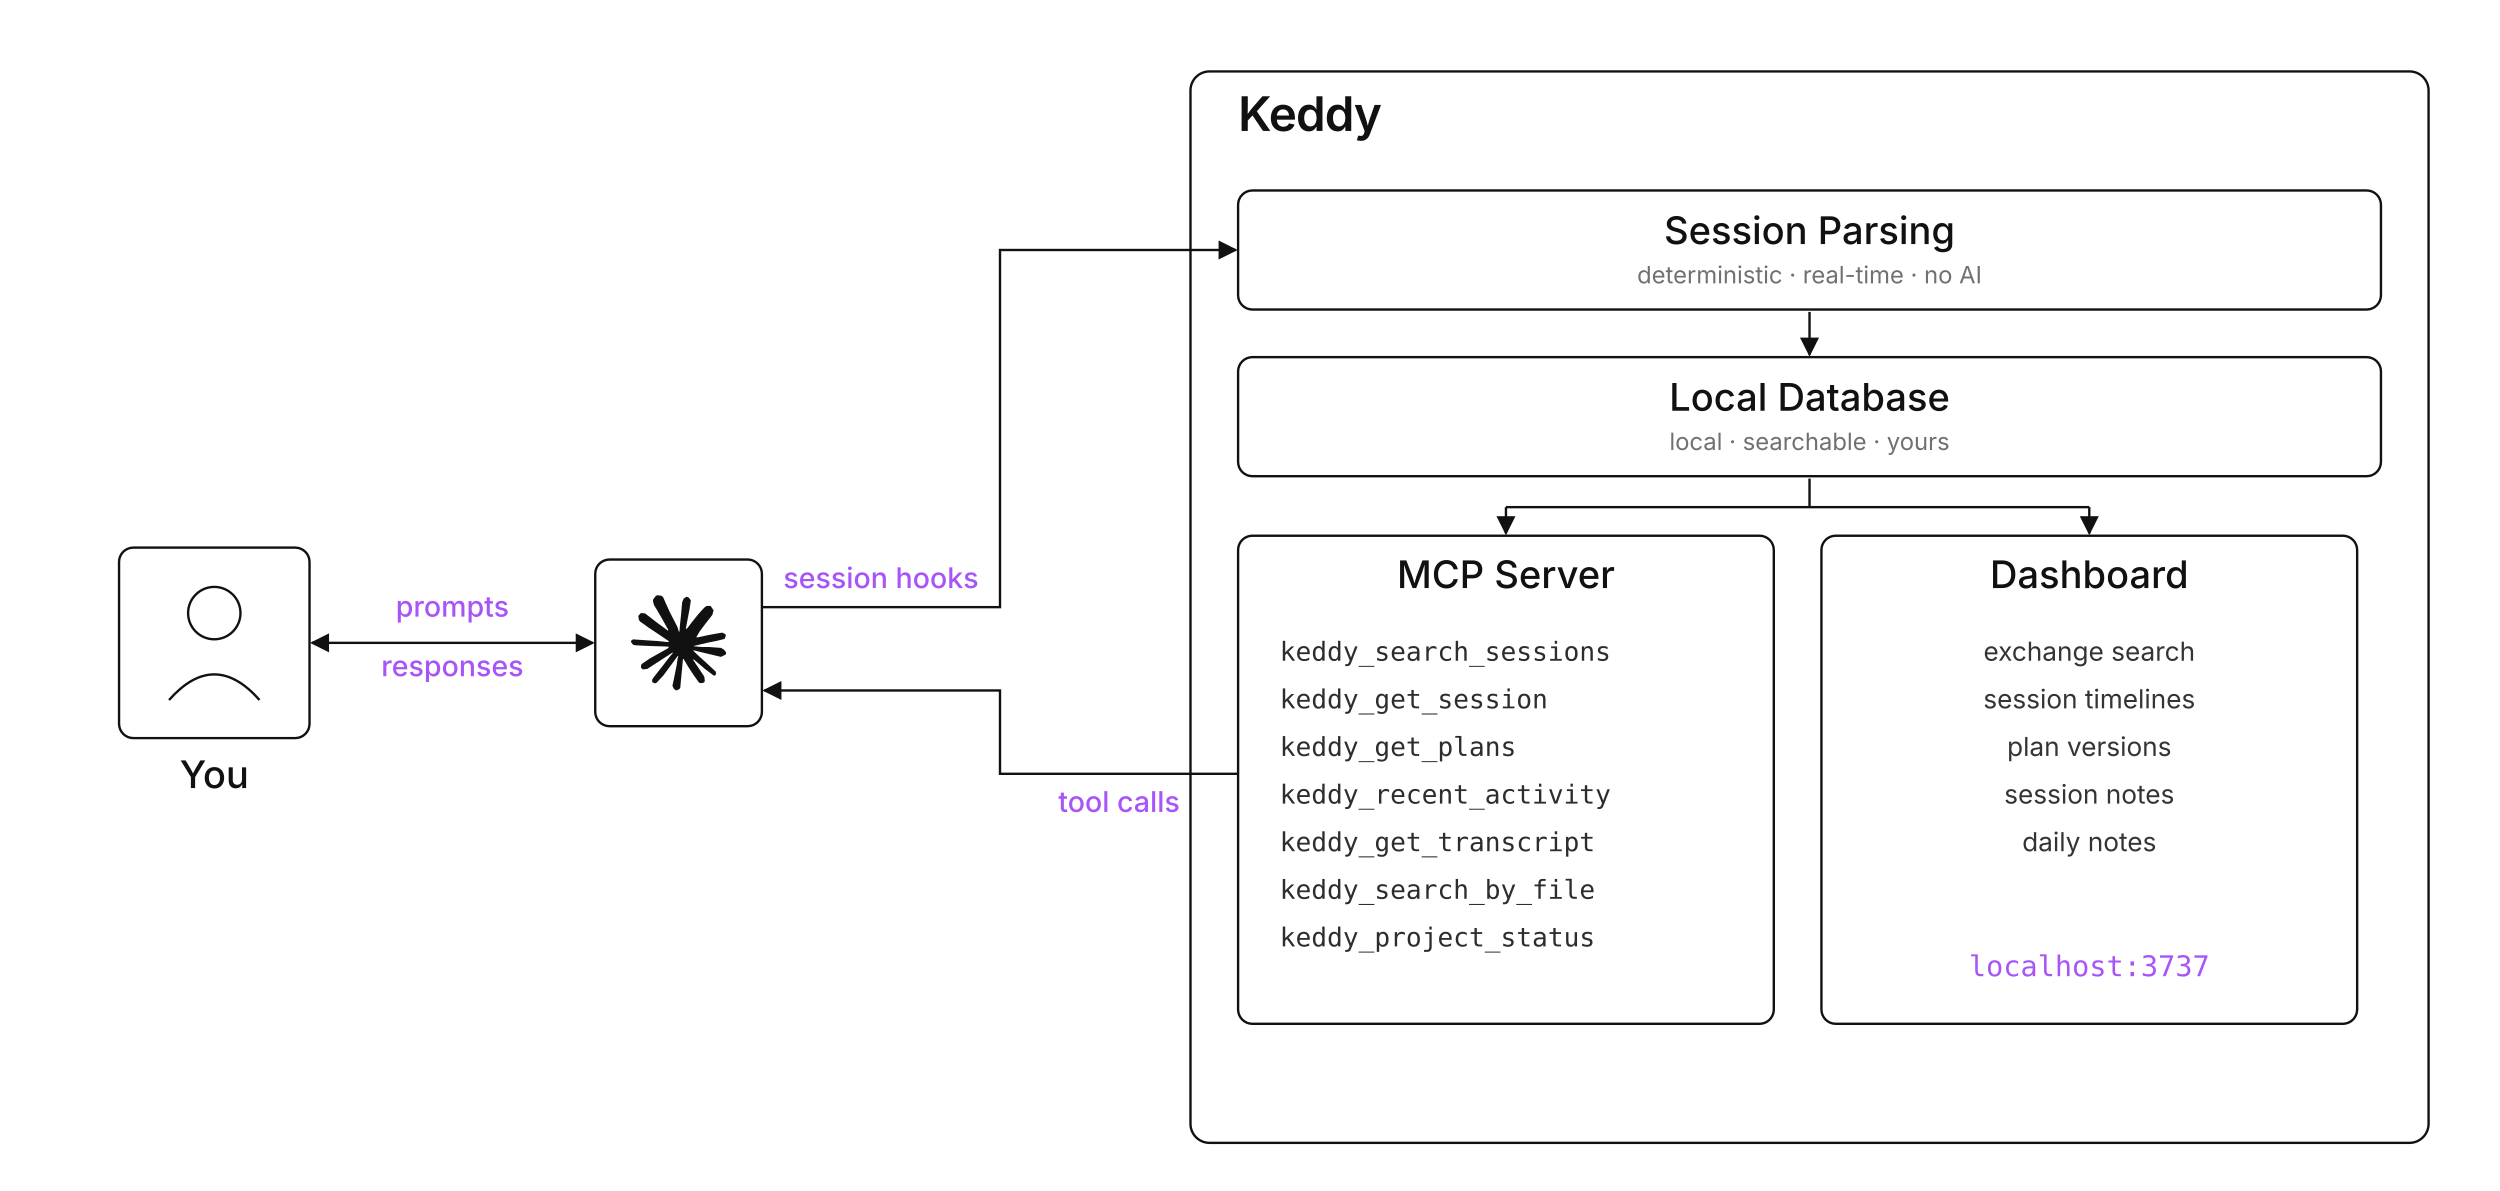
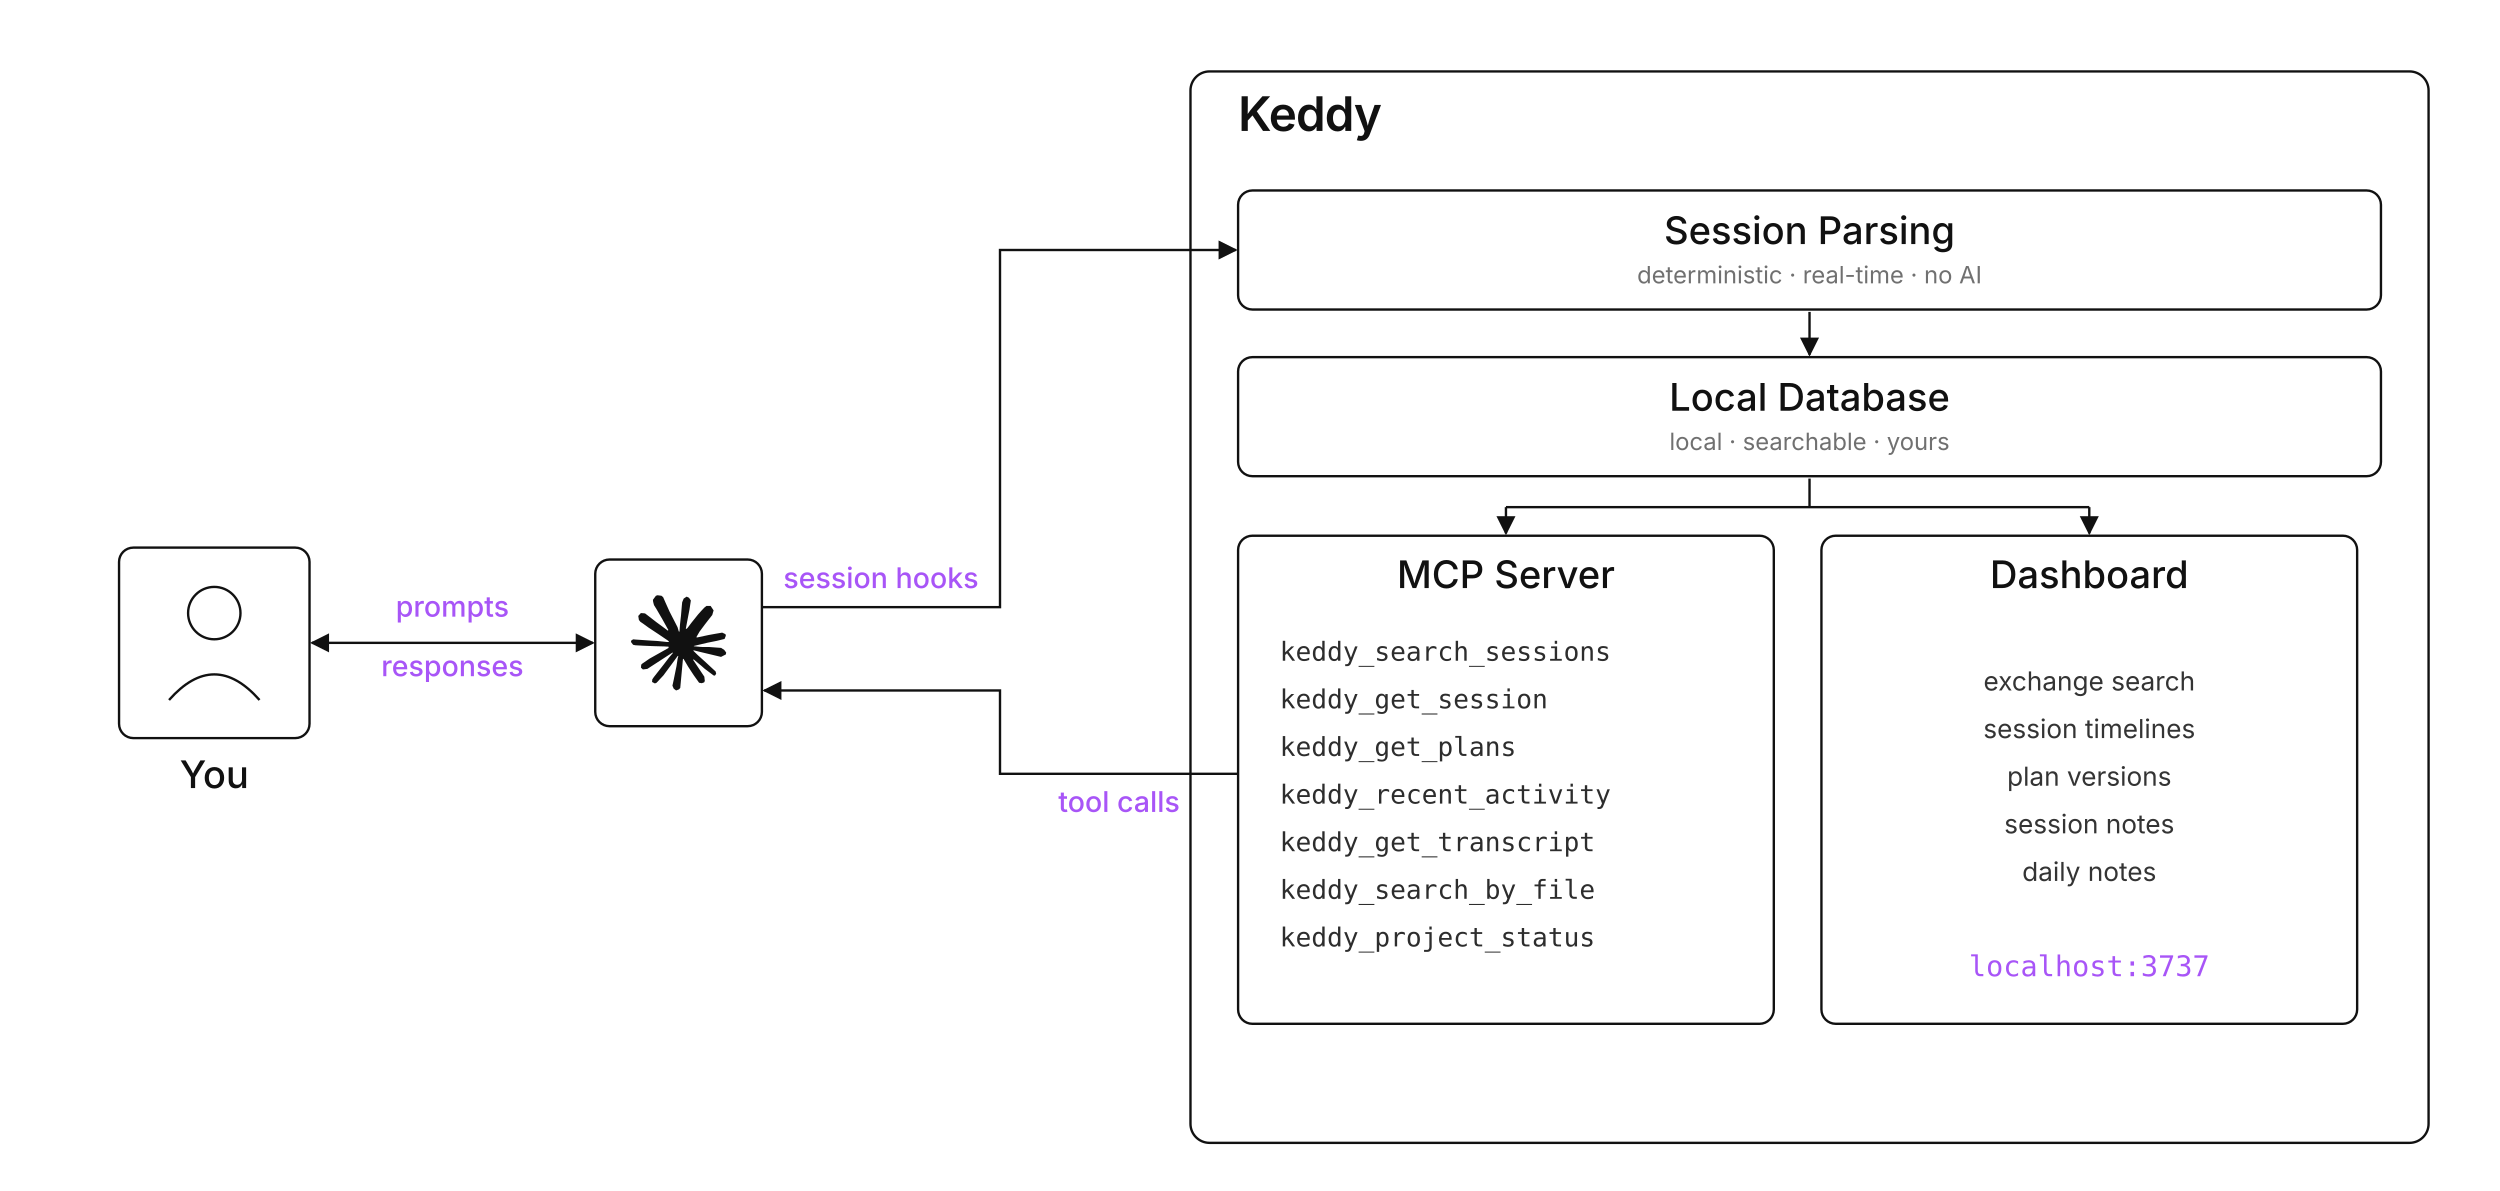
<svg xmlns="http://www.w3.org/2000/svg" viewBox="0 0 2100 1000" role="img" aria-label="Keddy architecture: You interact with Claude Code; Claude Code sends session hooks to Keddy's session reader, which writes to a local database. The database serves both MCP tools that Claude can call, and a dashboard you open in your browser.">
  <defs>
    <style>
      .box { fill: none; stroke: #111111; stroke-width: 2; }
      .label { font-family: -apple-system, BlinkMacSystemFont, "Inter", "Helvetica Neue", Arial, sans-serif; fill: #111111; }
      .label-box { font-size: 32px; font-weight: 500; }
      .label-sub { font-size: 20px; font-weight: 400; opacity: 0.6; }
      .label-title { font-size: 40px; font-weight: 600; letter-spacing: -0.02em; }
      .label-arrow { font-family: -apple-system, BlinkMacSystemFont, "Inter", "Helvetica Neue", Arial, sans-serif; font-size: 24px; font-weight: 500; fill: #a855f7; }
      .tool-list { font-family: ui-monospace, "SF Mono", Menlo, Consolas, monospace; font-size: 22px; fill: #111111; opacity: 0.88; }
      .capability-list { font-family: -apple-system, BlinkMacSystemFont, "Inter", "Helvetica Neue", Arial, sans-serif; font-size: 22px; fill: #111111; opacity: 0.85; }
      .arrow { stroke: #111111; stroke-width: 2; fill: none; }
    </style>
    <marker id="arrowhead" viewBox="0 0 10 10" refX="9" refY="5" markerWidth="8" markerHeight="8" orient="auto-start-reverse">
      <path d="M 0 0 L 10 5 L 0 10 z" fill="#111111" />
    </marker>
  </defs>
  <rect x="100" y="460" width="160" height="160" rx="12" class="box" />
  <circle cx="180" cy="515" r="22" fill="none" stroke="#111111" stroke-width="2" />
  <path d="M 142 588 Q 180 545 218 588" fill="none" stroke="#111111" stroke-width="2" />
  <text x="180" y="662" text-anchor="middle" class="label label-box">You</text>
  <line x1="262" y1="540" x2="498" y2="540" class="arrow" marker-end="url(#arrowhead)" marker-start="url(#arrowhead)" />
  <text x="380" y="518" text-anchor="middle" class="label-arrow">prompts</text>
  <text x="380" y="568" text-anchor="middle" class="label-arrow">responses</text>
  <rect x="500" y="470" width="140" height="140" rx="12" class="box" />
  <svg x="530" y="500" width="80" height="80" viewBox="0 0 24 24">
    <path fill="#111111" d="m4.714 15.956 4.717-2.647.079-.231-.079-.128h-.231l-.789-.049-2.696-.073-2.337-.097-2.265-.121-.571-.121-.534-.704.055-.352.48-.322.686.061 1.518.103 2.277.158 1.651.097 2.447.255h.389l.055-.158-.134-.097-.103-.097L6.973 9.836l-2.55-1.688-1.336-.971-.723-.492-.364-.461-.158-1.008.656-.723.88.061.225.061.892.686 1.906 1.475 2.489 1.834.364.303.146-.103.018-.073-.164-.273-1.354-2.447-1.445-2.489-.643-1.032-.17-.619c-.061-.255-.103-.467-.103-.729L6.287.134 6.7 0l.996.134.419.364.619 1.415 1.002 2.228 1.554 3.03.455.898.243.832.091.255h.158v-.146l.128-1.706.237-2.095.231-2.696.079-.759.376-.911.747-.492.583.279.48.686-.067.443-.285 1.852-.559 2.902-.364 1.943h.212l.243-.243.984-1.305 1.651-2.064.729-.82.85-.905.546-.431h1.032l.759 1.129-.34 1.166-1.062 1.348-.88 1.141-1.263 1.7-.789 1.36.073.109.188-.018 2.853-.607 1.542-.279 1.84-.316.832.389.091.395-.328.807-1.967.486-2.307.461-3.436.814-.043.03.049.061 1.548.146.662.036h1.621l3.018.225.789.522.474.638-.079.486-1.214.619-1.639-.389-3.825-.911-1.311-.328h-.182v.109l1.093 1.069 2.003 1.809 2.507 2.331.128.577-.322.455-.34-.049-2.204-1.657-.85-.747-1.925-1.621h-.128v.17l.443.65 2.344 3.521.121 1.081-.17.352-.607.212-.668-.121-1.372-1.925L14.38 17.959l-1.141-1.943-.14.079-.674 7.255-.316.37-.729.279-.607-.461-.322-.747.322-1.475.389-1.925.316-1.53.285-1.9.17-.631-.012-.043-.14.018-1.433 1.967-2.18 2.945-1.724 1.846-.413.164-.716-.37.067-.662.401-.589 2.386-3.036 1.439-1.882.929-1.087-.006-.158h-.055l-6.338 4.116-1.129.146-.486-.455.061-.747.231-.243 1.906-1.311Z" />
  </svg>
  <path d="M 640 510 L 840 510 L 840 210 L 1038 210" class="arrow" marker-end="url(#arrowhead)" />
  <text x="740" y="494" text-anchor="middle" class="label-arrow">session hooks</text>
  <path d="M 1040 650 L 840 650 L 840 580 L 642 580" class="arrow" marker-end="url(#arrowhead)" />
  <text x="940" y="682" text-anchor="middle" class="label-arrow">tool calls</text>
  <rect x="1000" y="60" width="1040" height="900" rx="16" class="box" />
  <text x="1040" y="110" class="label label-title">Keddy</text>
  <rect x="1040" y="160" width="960" height="100" rx="12" class="box" />
  <text x="1520" y="205" text-anchor="middle" class="label label-box">Session Parsing</text>
  <text x="1520" y="238" text-anchor="middle" class="label label-sub">deterministic · real-time · no AI</text>
  <line x1="1520" y1="262" x2="1520" y2="298" class="arrow" marker-end="url(#arrowhead)" />
  <rect x="1040" y="300" width="960" height="100" rx="12" class="box" />
  <text x="1520" y="345" text-anchor="middle" class="label label-box">Local Database</text>
  <text x="1520" y="378" text-anchor="middle" class="label label-sub">local · searchable · yours</text>
  <line x1="1520" y1="402" x2="1520" y2="426" class="arrow" />
  <line x1="1265" y1="426" x2="1755" y2="426" class="arrow" />
  <line x1="1265" y1="426" x2="1265" y2="448" class="arrow" marker-end="url(#arrowhead)" />
  <line x1="1755" y1="426" x2="1755" y2="448" class="arrow" marker-end="url(#arrowhead)" />
  <rect x="1040" y="450" width="450" height="410" rx="12" class="box" />
  <text x="1265" y="494" text-anchor="middle" class="label label-box">MCP Server</text>
  <g class="tool-list">
    <text x="1075" y="555">keddy_search_sessions</text>
    <text x="1075" y="595">keddy_get_session</text>
    <text x="1075" y="635">keddy_get_plans</text>
    <text x="1075" y="675">keddy_recent_activity</text>
    <text x="1075" y="715">keddy_get_transcript</text>
    <text x="1075" y="755">keddy_search_by_file</text>
    <text x="1075" y="795">keddy_project_status</text>
  </g>
  <rect x="1530" y="450" width="450" height="410" rx="12" class="box" />
  <text x="1755" y="494" text-anchor="middle" class="label label-box">Dashboard</text>
  <g class="capability-list">
-     <text x="1755" y="555" text-anchor="middle">exchange search</text>
-     <text x="1755" y="595" text-anchor="middle">session timelines</text>
-     <text x="1755" y="635" text-anchor="middle">plan versions</text>
-     <text x="1755" y="675" text-anchor="middle">session notes</text>
-     <text x="1755" y="715" text-anchor="middle">daily notes</text>
+     <text x="1755" y="580" text-anchor="middle">exchange search</text>
+     <text x="1755" y="620" text-anchor="middle">session timelines</text>
+     <text x="1755" y="660" text-anchor="middle">plan versions</text>
+     <text x="1755" y="700" text-anchor="middle">session notes</text>
+     <text x="1755" y="740" text-anchor="middle">daily notes</text>
  </g>
  <text x="1755" y="820" text-anchor="middle" class="label-arrow" style="font-family: ui-monospace, 'SF Mono', Menlo, Consolas, monospace;">localhost:3737</text>
</svg>
